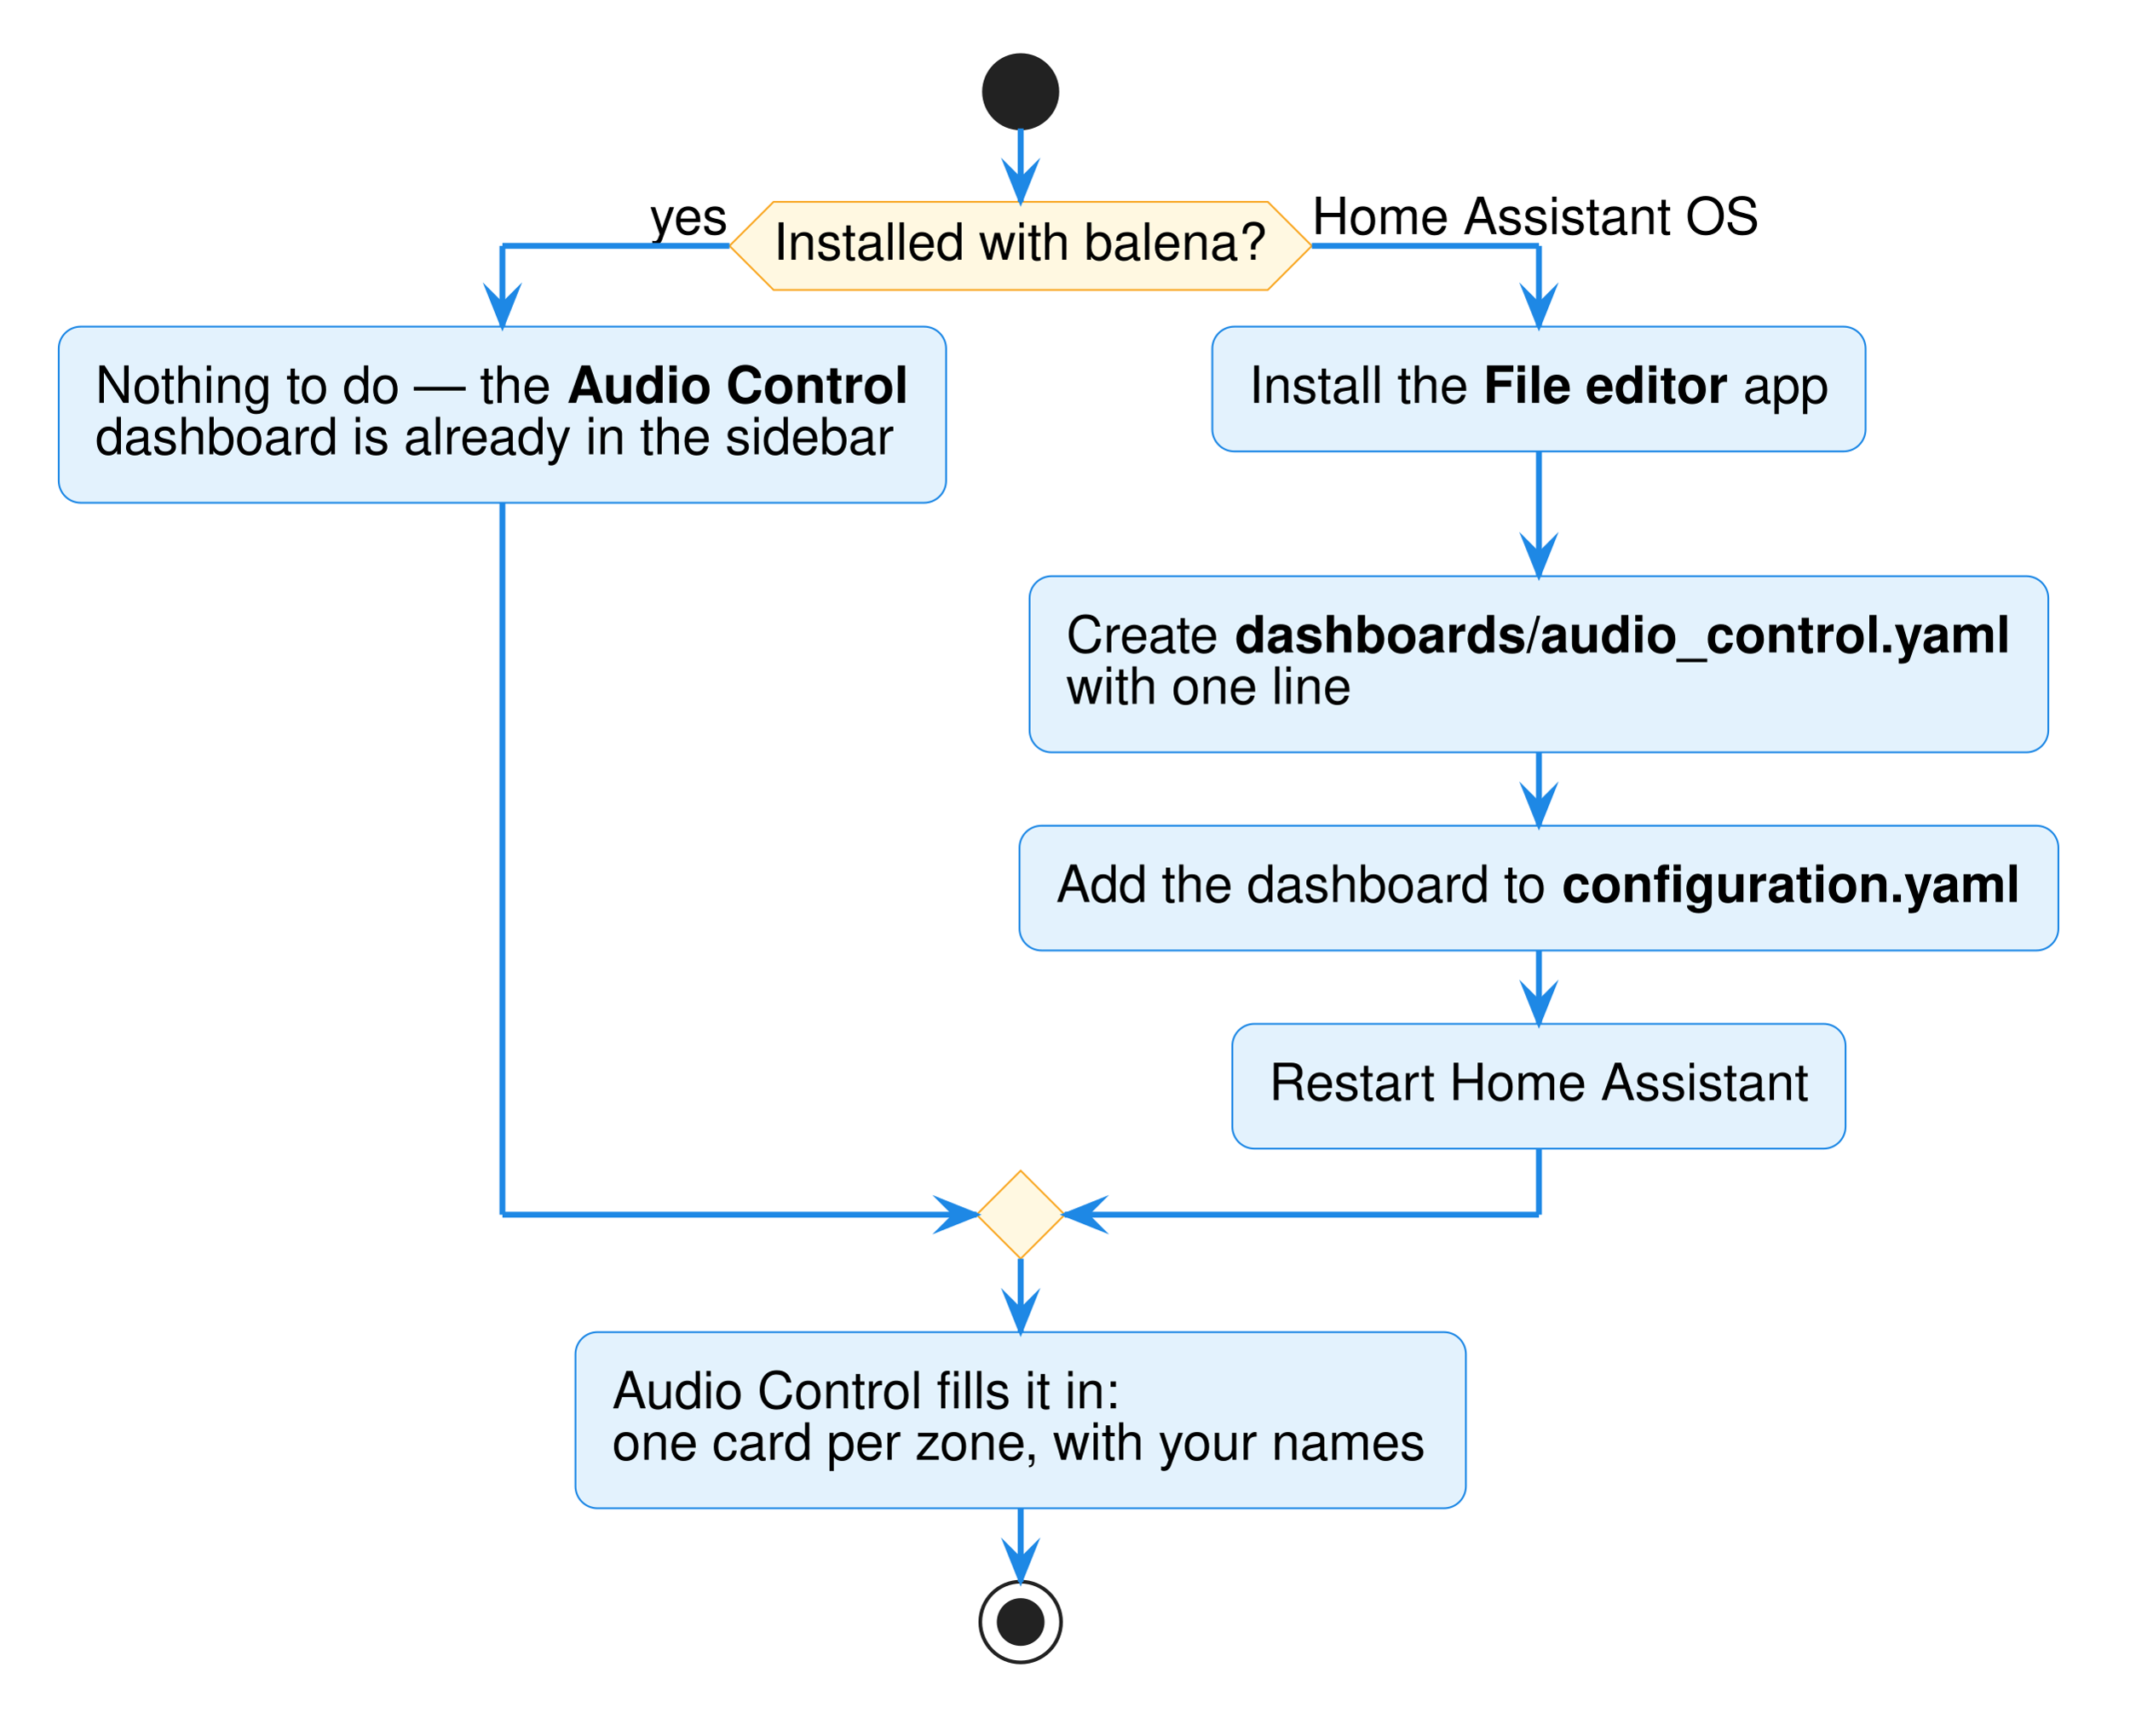
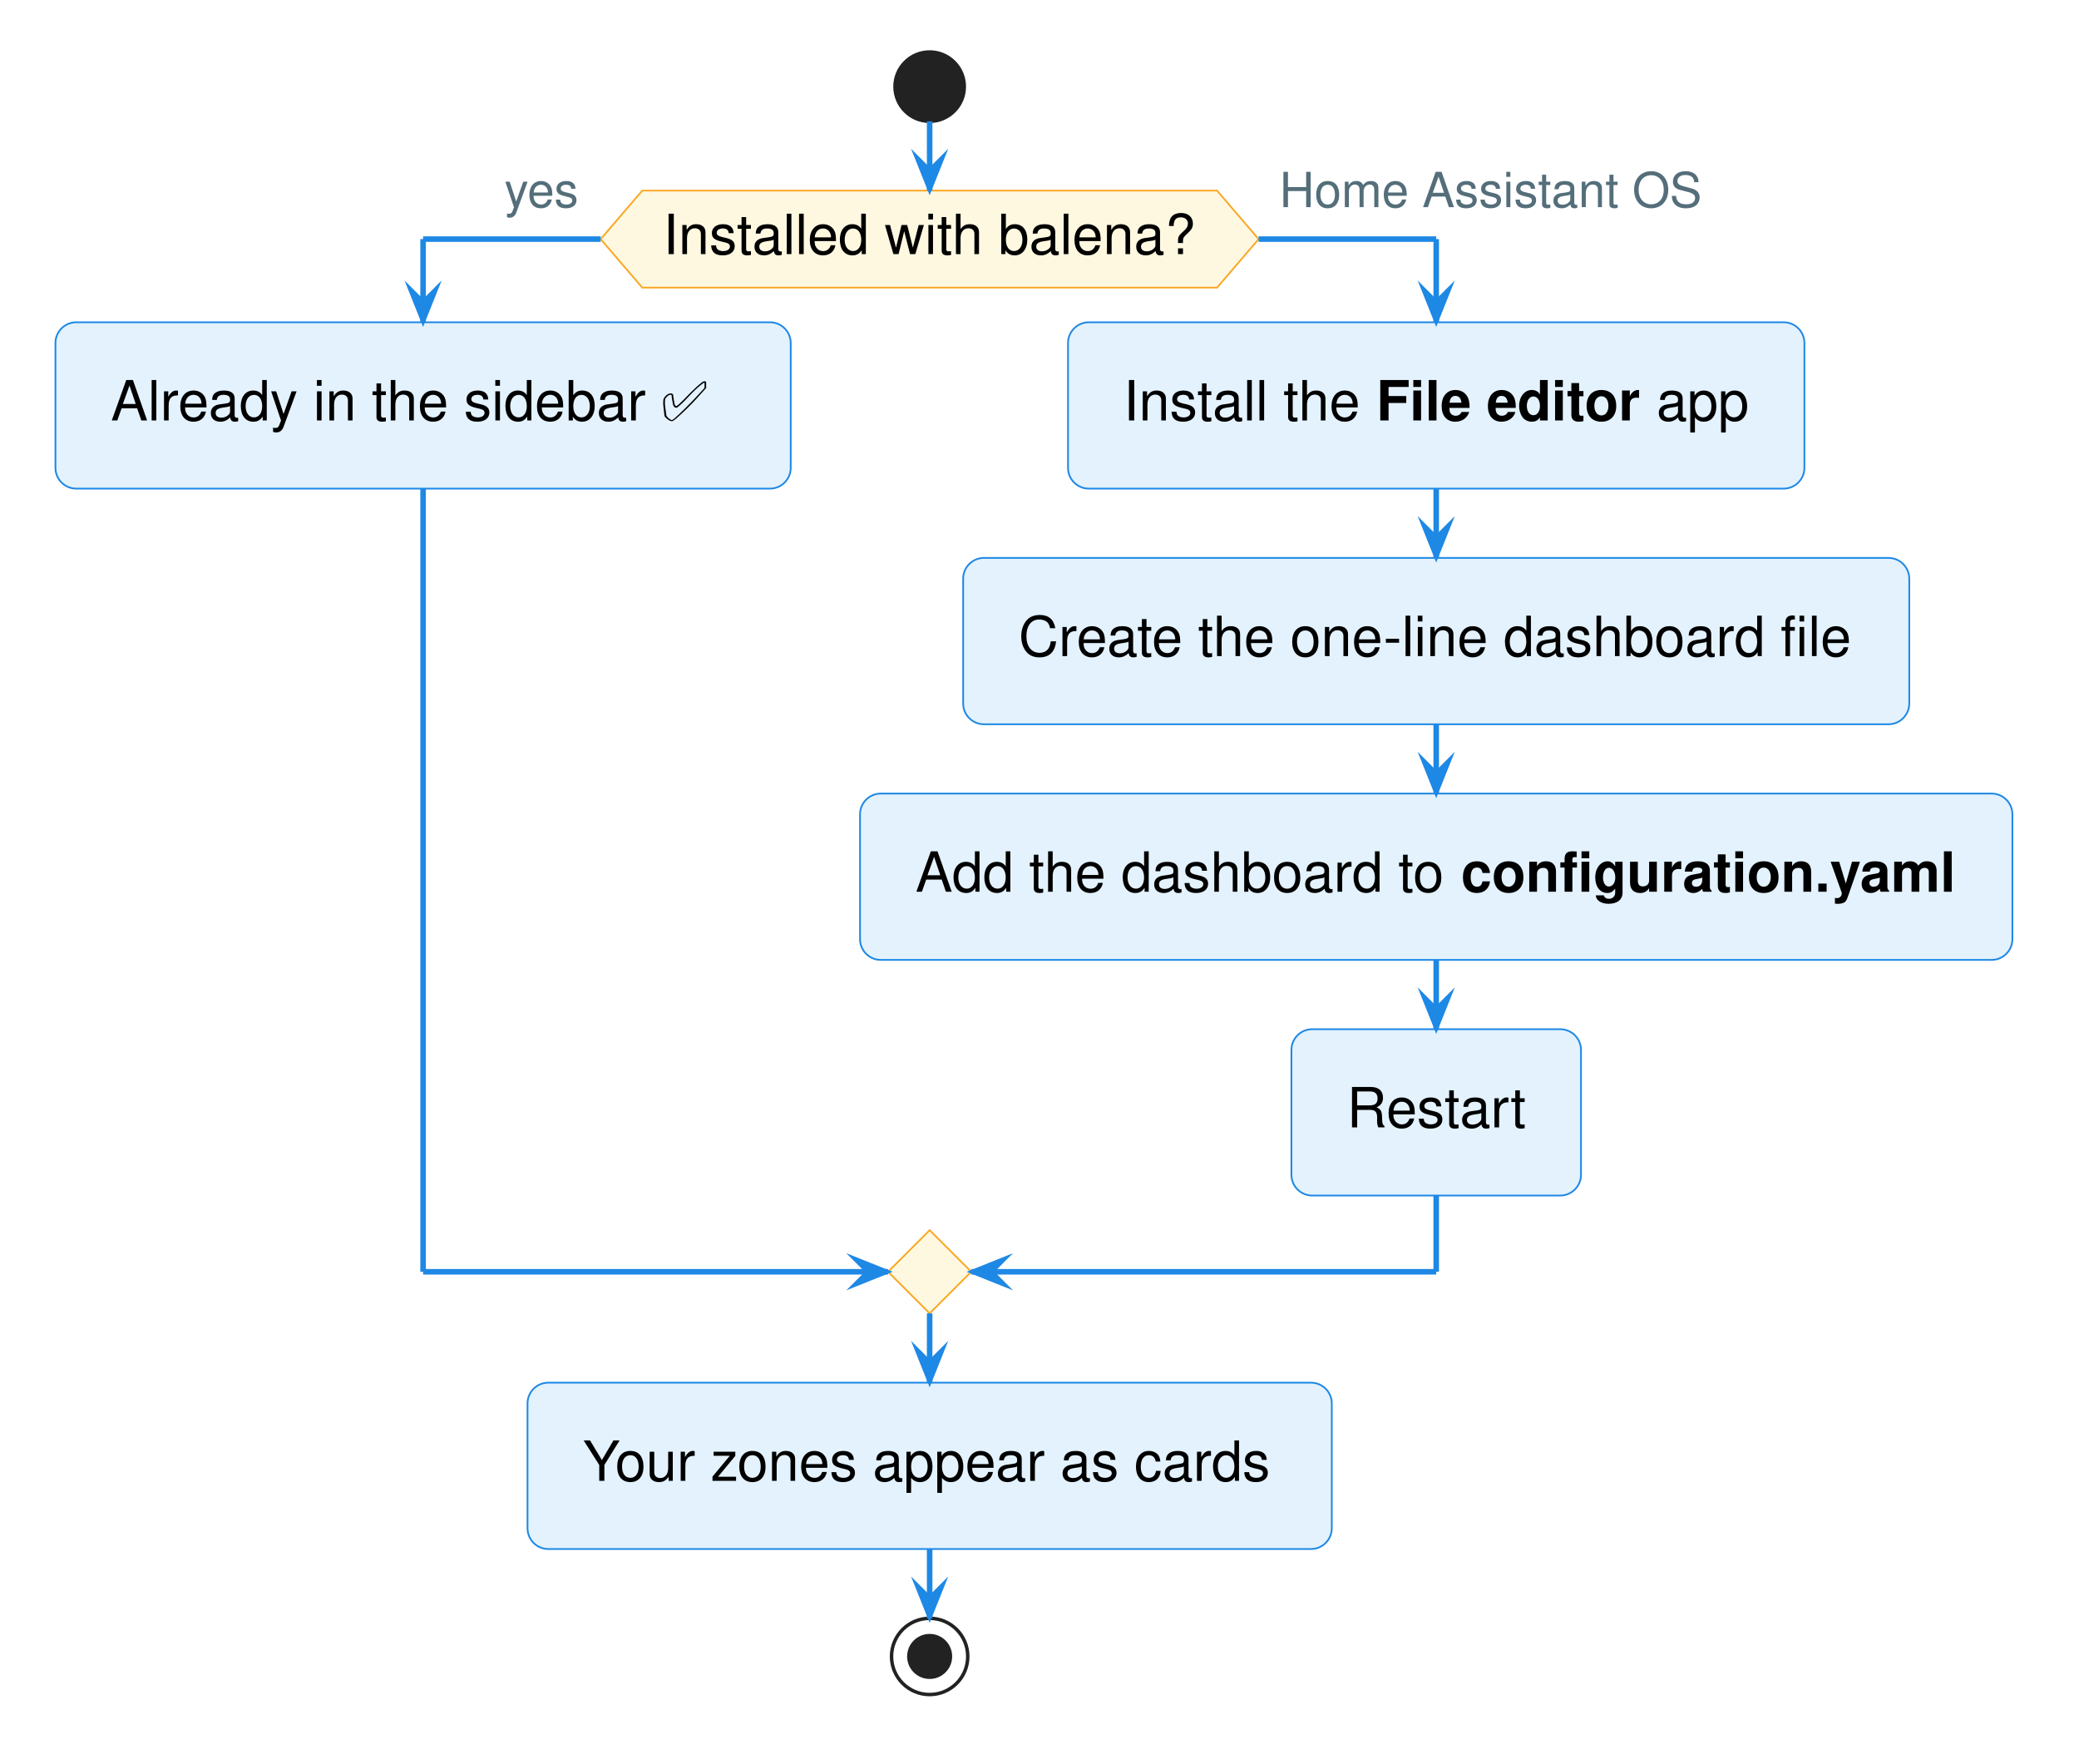
- <svg xmlns="http://www.w3.org/2000/svg" version="1.1" data-diagram-type="ACTIVITY" style="width:580px;height:473px;" width="580px" height="473px" viewBox="0 0 580 473" zoomAndPan="magnify" preserveAspectRatio="none" contentStyleType="text/css">
+ <svg xmlns="http://www.w3.org/2000/svg" version="1.1" data-diagram-type="ACTIVITY" style="width:600px;height:509px;" width="600px" height="509px" viewBox="0 0 600 509" zoomAndPan="magnify" preserveAspectRatio="none" contentStyleType="text/css">
  <defs />
  <g font-family="sans-serif" lengthAdjust="spacing">
-     <ellipse cx="278.044" cy="25" rx="10" ry="10" fill="#222" style="stroke:#222;stroke-width:1;" />
-     <polygon points="210.72,55,345.368,55,357.368,67,345.368,79,210.72,79,198.72,67,210.72,55" fill="#FFF8E1" style="stroke:#F9A825;stroke-width:0.5;stroke-linejoin:miter;stroke-miterlimit:10;" />
-     <text x="210.72" y="70.78" fill="#000" font-size="14" textLength="134.647" font-family="'Helvetica'">Installed with balena?</text>
-     <text x="176.934" y="63.78" fill="#000" font-size="14" textLength="21.786" font-family="'Helvetica'">yes</text>
-     <text x="357.368" y="63.78" fill="#000" font-size="14" textLength="122.151" font-family="'Helvetica'">Home Assistant OS</text>
-     <rect x="16" y="89" width="241.724" height="48" fill="#E3F2FD" style="stroke:#1E88E5;stroke-width:0.5;" rx="6" ry="6" />
-     <text x="26" y="109.78" fill="#000" font-size="14" textLength="124.523" font-family="'Helvetica'">Nothing to do — the</text>
-     <text x="154.413" y="109.78" fill="#000" font-size="14" textLength="93.311" font-weight="700" font-family="'Helvetica'">Audio Control</text>
-     <text x="26" y="123.78" fill="#000" font-size="14" textLength="217.916" font-family="'Helvetica'">dashboard is already in the sidebar</text>
-     <rect x="330.248" y="89" width="177.958" height="34" fill="#E3F2FD" style="stroke:#1E88E5;stroke-width:0.5;" rx="6" ry="6" />
-     <text x="340.248" y="109.78" fill="#000" font-size="14" textLength="59.924" font-family="'Helvetica'">Install the</text>
-     <text x="404.061" y="109.78" fill="#000" font-size="14" textLength="66.896" font-weight="700" font-family="'Helvetica'">File editor</text>
-     <text x="474.847" y="109.78" fill="#000" font-size="14" textLength="23.358" font-family="'Helvetica'">app</text>
-     <rect x="280.472" y="157" width="277.51" height="48" fill="#E3F2FD" style="stroke:#1E88E5;stroke-width:0.5;" rx="6" ry="6" />
-     <text x="290.472" y="177.78" fill="#000" font-size="14" textLength="42.021" font-family="'Helvetica'">Create</text>
-     <text x="336.382" y="177.78" fill="#000" font-size="14" textLength="211.6" font-weight="700" font-family="'Helvetica'">dashboards/audio_control.yaml</text>
-     <text x="290.472" y="191.78" fill="#000" font-size="14" textLength="77.827" font-family="'Helvetica'">with one line</text>
-     <rect x="277.724" y="225" width="283.006" height="34" fill="#E3F2FD" style="stroke:#1E88E5;stroke-width:0.5;" rx="6" ry="6" />
-     <text x="287.724" y="245.78" fill="#000" font-size="14" textLength="133.882" font-family="'Helvetica'">Add the dashboard to</text>
-     <text x="425.495" y="245.78" fill="#000" font-size="14" textLength="125.234" font-weight="700" font-family="'Helvetica'">configuration.yaml</text>
-     <rect x="335.703" y="279" width="167.048" height="34" fill="#E3F2FD" style="stroke:#1E88E5;stroke-width:0.5;" rx="6" ry="6" />
-     <text x="345.703" y="299.78" fill="#000" font-size="14" textLength="147.048" font-family="'Helvetica'">Restart Home Assistant</text>
-     <polygon points="278.044,319,290.044,331,278.044,343,266.044,331,278.044,319" fill="#FFF8E1" style="stroke:#F9A825;stroke-width:0.5;stroke-linejoin:miter;stroke-miterlimit:10;" />
-     <rect x="156.762" y="363" width="242.564" height="48" fill="#E3F2FD" style="stroke:#1E88E5;stroke-width:0.5;" rx="6" ry="6" />
-     <text x="166.762" y="383.78" fill="#000" font-size="14" textLength="138.503" font-family="'Helvetica'">Audio Control fills it in:</text>
-     <text x="166.762" y="397.78" fill="#000" font-size="14" textLength="222.564" font-family="'Helvetica'">one card per zone, with your names</text>
-     <ellipse cx="278.044" cy="442" rx="11" ry="11" fill="none" style="stroke:#222;stroke-width:1;" />
-     <ellipse cx="278.044" cy="442" rx="6" ry="6" fill="#222" style="stroke:#222;stroke-width:1;" />
-     <line x1="419.227" y1="123" x2="419.227" y2="157" style="stroke:#1E88E5;stroke-width:1.6;" />
-     <polygon points="415.227,147,419.227,157,423.227,147,419.227,151" fill="#1E88E5" style="stroke:#1E88E5;stroke-width:1;stroke-linejoin:miter;stroke-miterlimit:10;" />
-     <line x1="419.227" y1="205" x2="419.227" y2="225" style="stroke:#1E88E5;stroke-width:1.6;" />
-     <polygon points="415.227,215,419.227,225,423.227,215,419.227,219" fill="#1E88E5" style="stroke:#1E88E5;stroke-width:1;stroke-linejoin:miter;stroke-miterlimit:10;" />
-     <line x1="419.227" y1="259" x2="419.227" y2="279" style="stroke:#1E88E5;stroke-width:1.6;" />
-     <polygon points="415.227,269,419.227,279,423.227,269,419.227,273" fill="#1E88E5" style="stroke:#1E88E5;stroke-width:1;stroke-linejoin:miter;stroke-miterlimit:10;" />
-     <line x1="198.72" y1="67" x2="136.862" y2="67" style="stroke:#1E88E5;stroke-width:1.6;" />
-     <line x1="136.862" y1="67" x2="136.862" y2="89" style="stroke:#1E88E5;stroke-width:1.6;" />
-     <polygon points="132.862,79,136.862,89,140.862,79,136.862,83" fill="#1E88E5" style="stroke:#1E88E5;stroke-width:1;stroke-linejoin:miter;stroke-miterlimit:10;" />
-     <line x1="357.368" y1="67" x2="419.227" y2="67" style="stroke:#1E88E5;stroke-width:1.6;" />
-     <line x1="419.227" y1="67" x2="419.227" y2="89" style="stroke:#1E88E5;stroke-width:1.6;" />
-     <polygon points="415.227,79,419.227,89,423.227,79,419.227,83" fill="#1E88E5" style="stroke:#1E88E5;stroke-width:1;stroke-linejoin:miter;stroke-miterlimit:10;" />
-     <line x1="136.862" y1="137" x2="136.862" y2="331" style="stroke:#1E88E5;stroke-width:1.6;" />
-     <line x1="136.862" y1="331" x2="266.044" y2="331" style="stroke:#1E88E5;stroke-width:1.6;" />
-     <polygon points="256.044,327,266.044,331,256.044,335,260.044,331" fill="#1E88E5" style="stroke:#1E88E5;stroke-width:1;stroke-linejoin:miter;stroke-miterlimit:10;" />
-     <line x1="419.227" y1="313" x2="419.227" y2="331" style="stroke:#1E88E5;stroke-width:1.6;" />
-     <line x1="419.227" y1="331" x2="290.044" y2="331" style="stroke:#1E88E5;stroke-width:1.6;" />
-     <polygon points="300.044,327,290.044,331,300.044,335,296.044,331" fill="#1E88E5" style="stroke:#1E88E5;stroke-width:1;stroke-linejoin:miter;stroke-miterlimit:10;" />
-     <line x1="278.044" y1="35" x2="278.044" y2="55" style="stroke:#1E88E5;stroke-width:1.6;" />
-     <polygon points="274.044,45,278.044,55,282.044,45,278.044,49" fill="#1E88E5" style="stroke:#1E88E5;stroke-width:1;stroke-linejoin:miter;stroke-miterlimit:10;" />
-     <line x1="278.044" y1="343" x2="278.044" y2="363" style="stroke:#1E88E5;stroke-width:1.6;" />
-     <polygon points="274.044,353,278.044,363,282.044,353,278.044,357" fill="#1E88E5" style="stroke:#1E88E5;stroke-width:1;stroke-linejoin:miter;stroke-miterlimit:10;" />
-     <line x1="278.044" y1="411" x2="278.044" y2="431" style="stroke:#1E88E5;stroke-width:1.6;" />
-     <polygon points="274.044,421,278.044,431,282.044,421,278.044,425" fill="#1E88E5" style="stroke:#1E88E5;stroke-width:1;stroke-linejoin:miter;stroke-miterlimit:10;" />
+     <ellipse cx="268.297" cy="25" rx="10" ry="10" fill="#222" style="stroke:#222;stroke-width:1;" />
+     <polygon points="185.355,55,351.238,55,363.238,69,351.238,83,185.355,83,173.355,69,185.355,55" fill="#FFF8E1" style="stroke:#F9A825;stroke-width:0.5;stroke-linejoin:miter;stroke-miterlimit:10;" />
+     <text x="191.355" y="73.32" fill="#000" font-size="16" textLength="153.883" font-family="'Helvetica'">Installed with balena?</text>
+     <text x="145.569" y="59.78" fill="#546E7A" font-size="14" textLength="21.786" font-family="'Helvetica'">yes</text>
+     <text x="369.238" y="59.78" fill="#546E7A" font-size="14" textLength="122.151" font-family="'Helvetica'">Home Assistant OS</text>
+     <rect x="16" y="93" width="212.203" height="48" fill="#E3F2FD" style="stroke:#1E88E5;stroke-width:0.5;" rx="6" ry="6" />
+     <text x="32" y="121.32" fill="#000" font-size="16" textLength="180.203" font-family="'Helvetica'">Already in the sidebar ✅</text>
+     <rect x="308.23" y="93" width="212.523" height="48" fill="#E3F2FD" style="stroke:#1E88E5;stroke-width:0.5;" rx="6" ry="6" />
+     <text x="324.23" y="121.32" fill="#000" font-size="16" textLength="68.484" font-family="'Helvetica'">Install the</text>
+     <text x="397.16" y="121.32" fill="#000" font-size="16" textLength="76.453" font-weight="700" font-family="'Helvetica'">File editor</text>
+     <text x="478.059" y="121.32" fill="#000" font-size="16" textLength="26.695" font-family="'Helvetica'">app</text>
+     <rect x="277.969" y="161" width="273.047" height="48" fill="#E3F2FD" style="stroke:#1E88E5;stroke-width:0.5;" rx="6" ry="6" />
+     <text x="293.969" y="189.32" fill="#000" font-size="16" textLength="241.047" font-family="'Helvetica'">Create the one-line dashboard file</text>
+     <rect x="248.203" y="229" width="332.578" height="48" fill="#E3F2FD" style="stroke:#1E88E5;stroke-width:0.5;" rx="6" ry="6" />
+     <text x="264.203" y="257.32" fill="#000" font-size="16" textLength="153.008" font-family="'Helvetica'">Add the dashboard to</text>
+     <text x="421.656" y="257.32" fill="#000" font-size="16" textLength="143.125" font-weight="700" font-family="'Helvetica'">configuration.yaml</text>
+     <rect x="372.707" y="297" width="83.57" height="48" fill="#E3F2FD" style="stroke:#1E88E5;stroke-width:0.5;" rx="6" ry="6" />
+     <text x="388.707" y="325.32" fill="#000" font-size="16" textLength="51.57" font-family="'Helvetica'">Restart</text>
+     <polygon points="268.297,355,280.297,367,268.297,379,256.297,367,268.297,355" fill="#FFF8E1" style="stroke:#F9A825;stroke-width:0.5;stroke-linejoin:miter;stroke-miterlimit:10;" />
+     <rect x="152.238" y="399" width="232.117" height="48" fill="#E3F2FD" style="stroke:#1E88E5;stroke-width:0.5;" rx="6" ry="6" />
+     <text x="168.238" y="427.32" fill="#000" font-size="16" textLength="200.117" font-family="'Helvetica'">Your zones appear as cards</text>
+     <ellipse cx="268.297" cy="478" rx="11" ry="11" fill="none" style="stroke:#222;stroke-width:1;" />
+     <ellipse cx="268.297" cy="478" rx="6" ry="6" fill="#222" style="stroke:#222;stroke-width:1;" />
+     <line x1="414.492" y1="141" x2="414.492" y2="161" style="stroke:#1E88E5;stroke-width:1.6;" />
+     <polygon points="410.492,151,414.492,161,418.492,151,414.492,155" fill="#1E88E5" style="stroke:#1E88E5;stroke-width:1;stroke-linejoin:miter;stroke-miterlimit:10;" />
+     <line x1="414.492" y1="209" x2="414.492" y2="229" style="stroke:#1E88E5;stroke-width:1.6;" />
+     <polygon points="410.492,219,414.492,229,418.492,219,414.492,223" fill="#1E88E5" style="stroke:#1E88E5;stroke-width:1;stroke-linejoin:miter;stroke-miterlimit:10;" />
+     <line x1="414.492" y1="277" x2="414.492" y2="297" style="stroke:#1E88E5;stroke-width:1.6;" />
+     <polygon points="410.492,287,414.492,297,418.492,287,414.492,291" fill="#1E88E5" style="stroke:#1E88E5;stroke-width:1;stroke-linejoin:miter;stroke-miterlimit:10;" />
+     <line x1="173.355" y1="69" x2="122.102" y2="69" style="stroke:#1E88E5;stroke-width:1.6;" />
+     <line x1="122.102" y1="69" x2="122.102" y2="93" style="stroke:#1E88E5;stroke-width:1.6;" />
+     <polygon points="118.102,83,122.102,93,126.102,83,122.102,87" fill="#1E88E5" style="stroke:#1E88E5;stroke-width:1;stroke-linejoin:miter;stroke-miterlimit:10;" />
+     <line x1="363.238" y1="69" x2="414.492" y2="69" style="stroke:#1E88E5;stroke-width:1.6;" />
+     <line x1="414.492" y1="69" x2="414.492" y2="93" style="stroke:#1E88E5;stroke-width:1.6;" />
+     <polygon points="410.492,83,414.492,93,418.492,83,414.492,87" fill="#1E88E5" style="stroke:#1E88E5;stroke-width:1;stroke-linejoin:miter;stroke-miterlimit:10;" />
+     <line x1="122.102" y1="141" x2="122.102" y2="367" style="stroke:#1E88E5;stroke-width:1.6;" />
+     <line x1="122.102" y1="367" x2="256.297" y2="367" style="stroke:#1E88E5;stroke-width:1.6;" />
+     <polygon points="246.297,363,256.297,367,246.297,371,250.297,367" fill="#1E88E5" style="stroke:#1E88E5;stroke-width:1;stroke-linejoin:miter;stroke-miterlimit:10;" />
+     <line x1="414.492" y1="345" x2="414.492" y2="367" style="stroke:#1E88E5;stroke-width:1.6;" />
+     <line x1="414.492" y1="367" x2="280.297" y2="367" style="stroke:#1E88E5;stroke-width:1.6;" />
+     <polygon points="290.297,363,280.297,367,290.297,371,286.297,367" fill="#1E88E5" style="stroke:#1E88E5;stroke-width:1;stroke-linejoin:miter;stroke-miterlimit:10;" />
+     <line x1="268.297" y1="35" x2="268.297" y2="55" style="stroke:#1E88E5;stroke-width:1.6;" />
+     <polygon points="264.297,45,268.297,55,272.297,45,268.297,49" fill="#1E88E5" style="stroke:#1E88E5;stroke-width:1;stroke-linejoin:miter;stroke-miterlimit:10;" />
+     <line x1="268.297" y1="379" x2="268.297" y2="399" style="stroke:#1E88E5;stroke-width:1.6;" />
+     <polygon points="264.297,389,268.297,399,272.297,389,268.297,393" fill="#1E88E5" style="stroke:#1E88E5;stroke-width:1;stroke-linejoin:miter;stroke-miterlimit:10;" />
+     <line x1="268.297" y1="447" x2="268.297" y2="467" style="stroke:#1E88E5;stroke-width:1.6;" />
+     <polygon points="264.297,457,268.297,467,272.297,457,268.297,461" fill="#1E88E5" style="stroke:#1E88E5;stroke-width:1;stroke-linejoin:miter;stroke-miterlimit:10;" />
  </g>
</svg>
